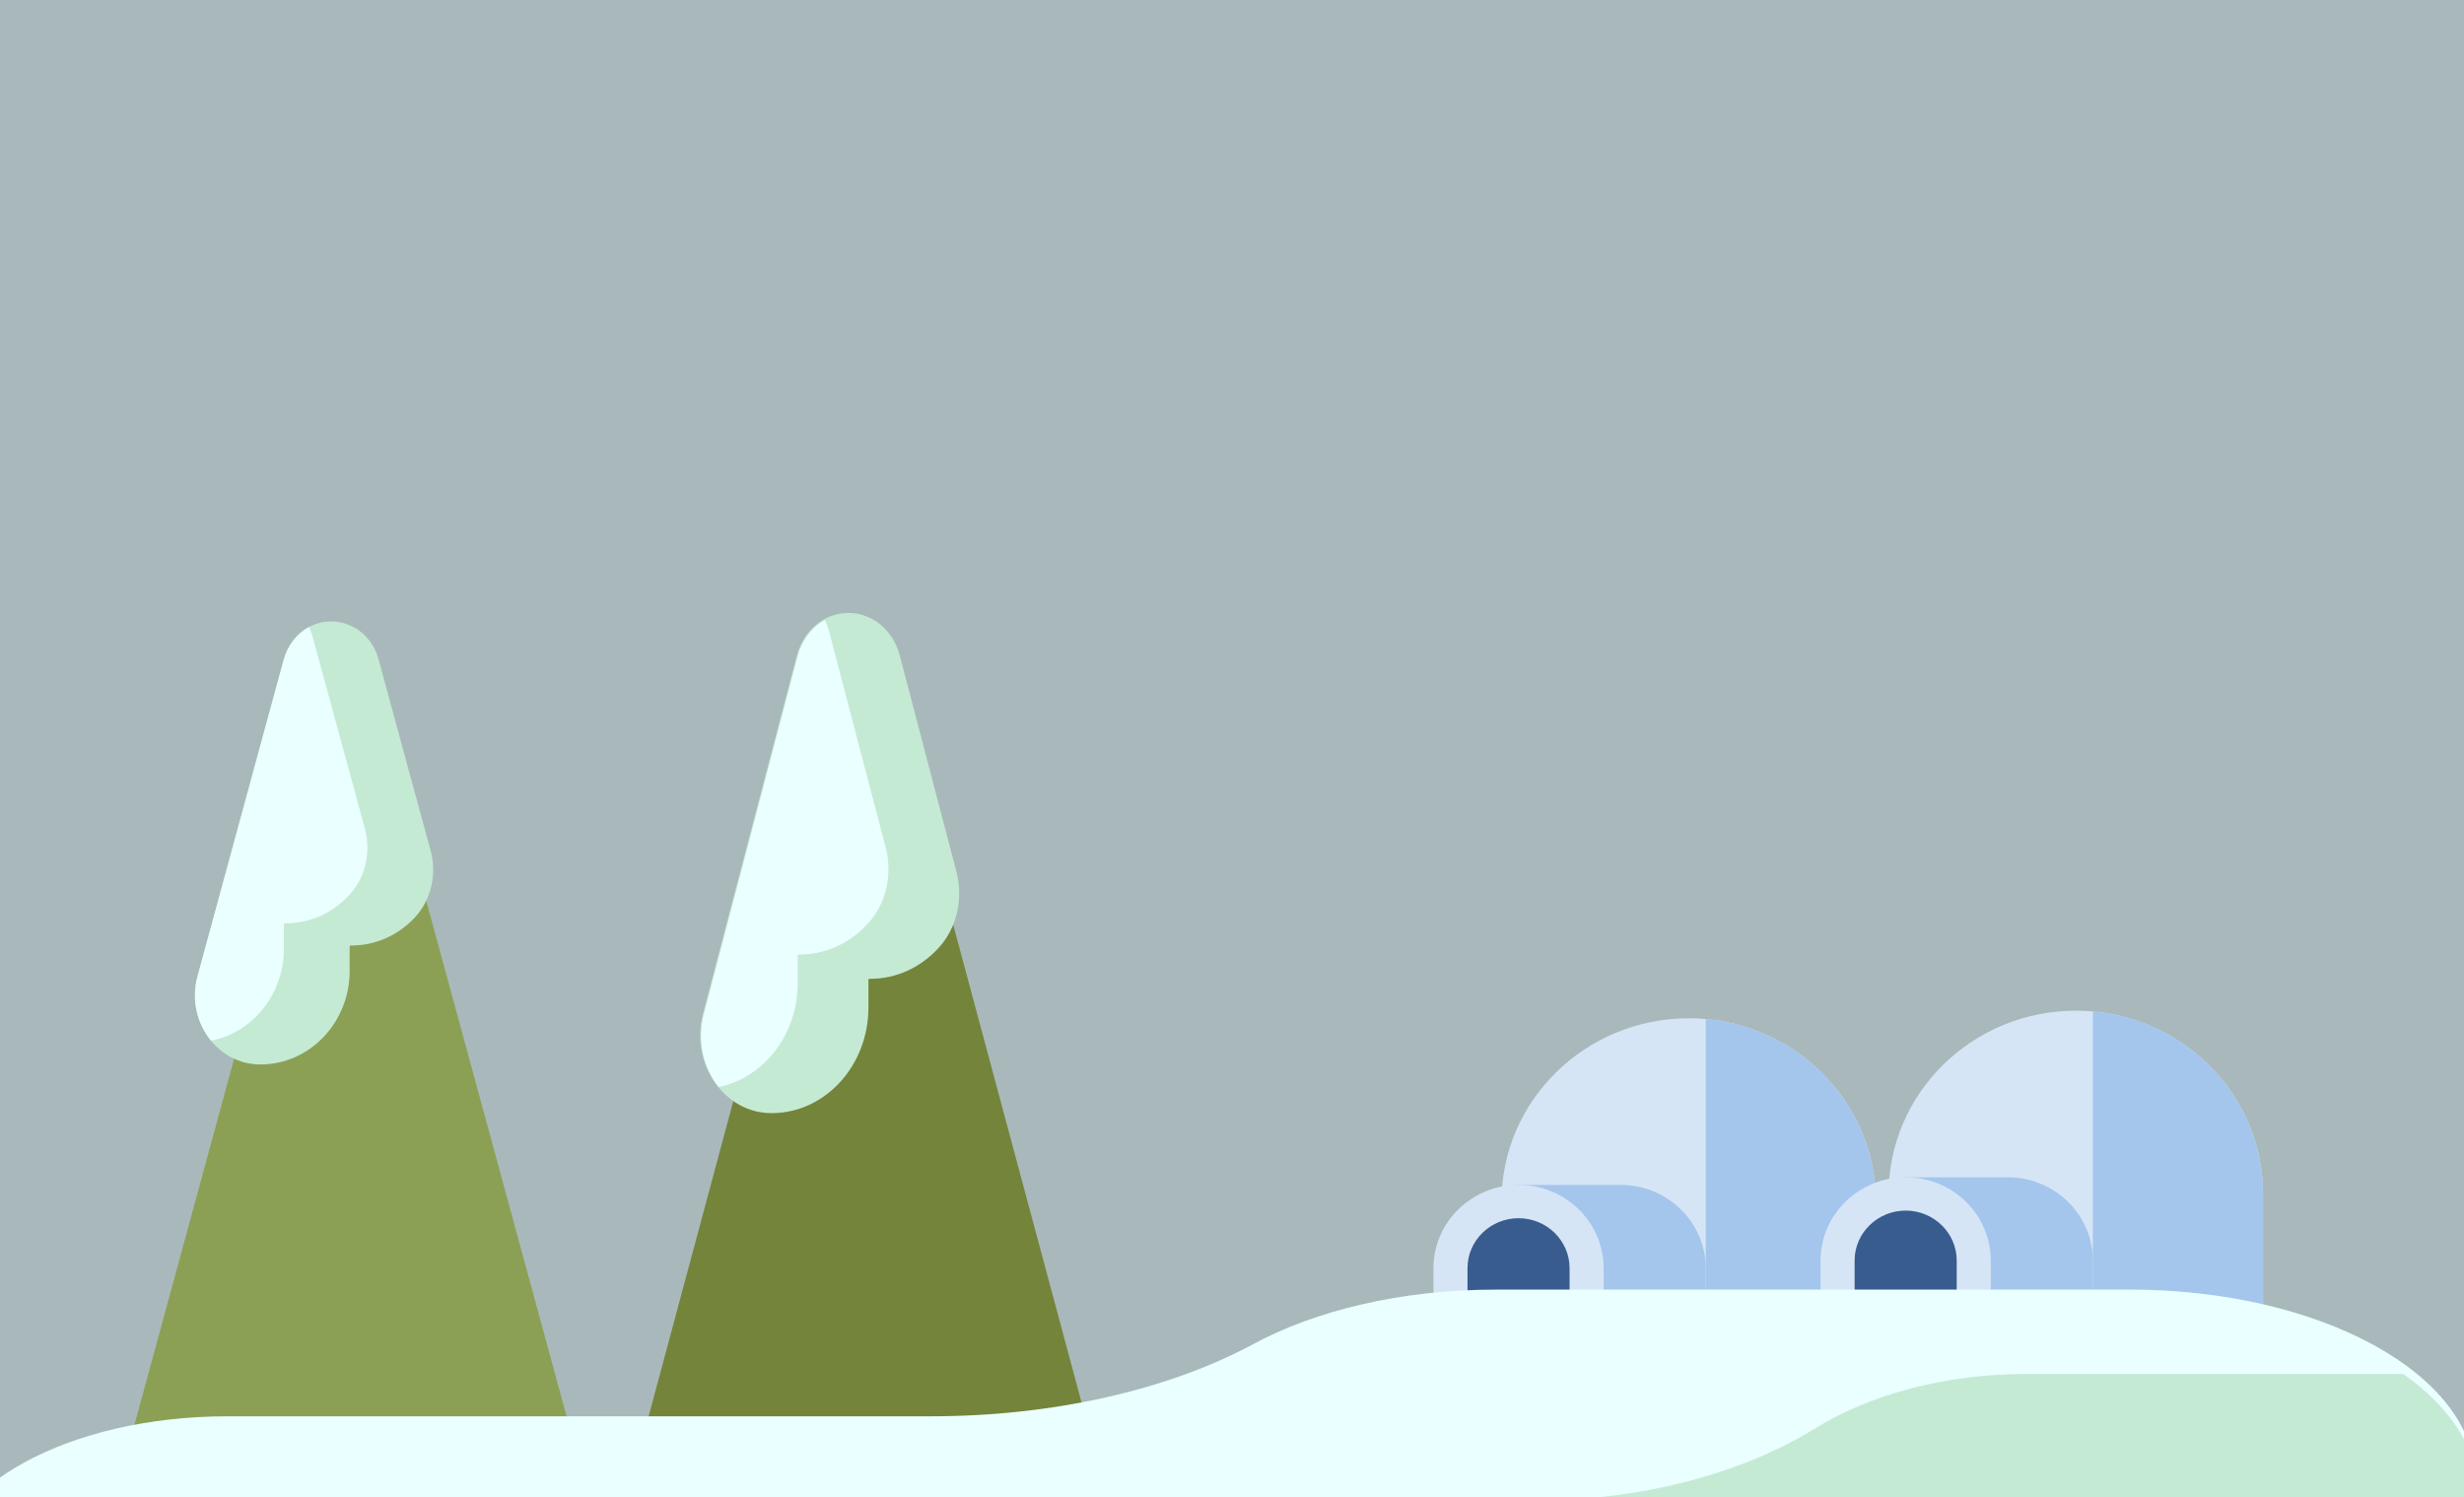
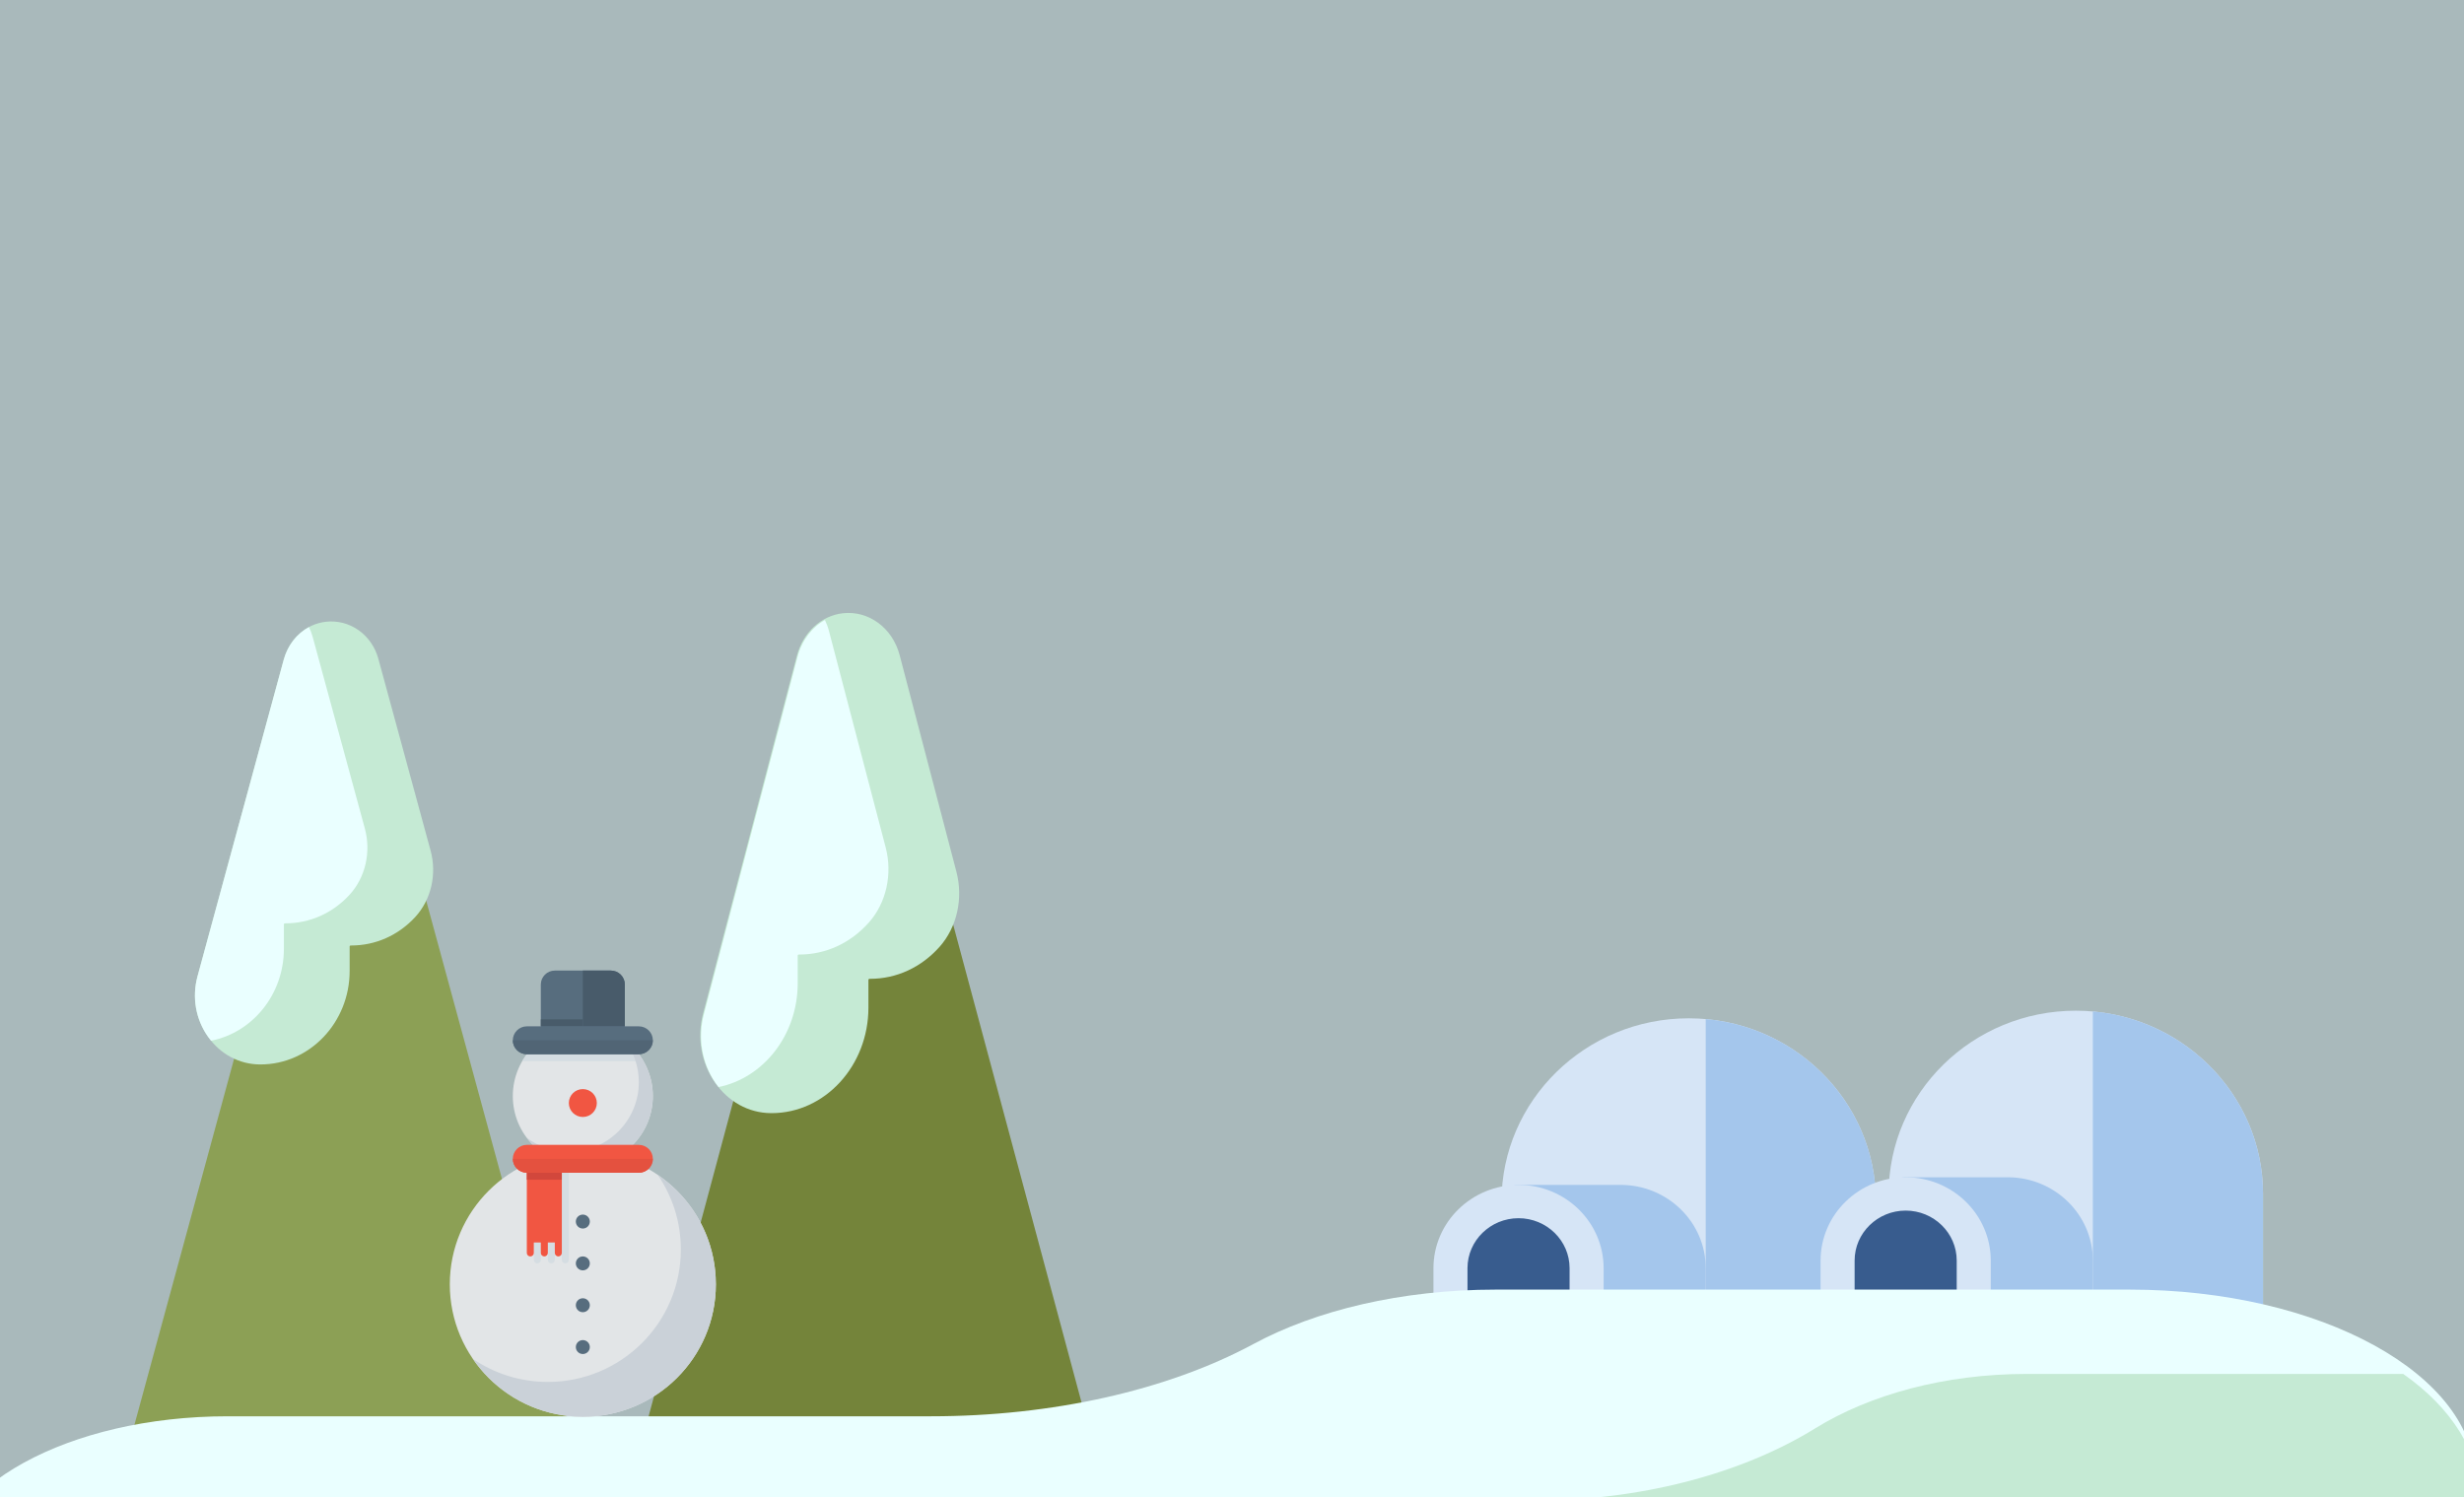
<svg xmlns="http://www.w3.org/2000/svg" width="229.097mm" height="139.172mm" viewBox="0 0 229.097 139.172" version="1.1" id="svg8">
  <defs id="defs2" />
  <g id="layer1" transform="translate(-0.3727612,-158.2161)">
    <g id="g140" transform="matrix(0.2645833,0,0,0.2645833,0.3732612,161.9212)">
      <g id="g253-3" transform="matrix(0.3036712,0,0,0.2972877,669.7712,321.6328)">
        <path style="fill:#d6e5f6" d="m 295.382,59.077 c -119.44,0 -216.613,97.174 -216.613,216.615 0,10.877 8.817,19.692 19.692,19.692 v 118.154 c -10.875,0 -19.692,8.818 -19.692,19.692 0,10.877 8.817,19.692 19.692,19.692 h 393.846 c 10.875,0 19.692,-8.816 19.692,-19.692 V 275.692 C 512,156.251 414.825,59.077 295.382,59.077 Z" id="path186-6" />
        <path style="fill:#a4c6ec" d="M 216.615,256 H 98.462 C 87.587,256 78.77,264.817 78.77,275.692 V 433.23 c 0,10.877 8.817,19.692 19.692,19.692 h 171.313 25.61 19.692 V 433.23 407.62 354.464 C 315.077,300.171 270.907,256 216.615,256 Z" id="path188-7" />
        <path style="fill:#385c8e" d="m 98.462,275.692 c -43.503,0 -78.769,35.269 -78.769,78.772 v 98.459 h 157.538 v -98.459 c 0,-43.503 -35.267,-78.772 -78.769,-78.772 z" id="path190-5" />
        <path style="fill:#a4c6ec" d="m 315.077,59.981 v 392.942 h 177.231 c 10.875,0 19.692,-8.816 19.692,-19.692 V 275.692 C 512,162.89 425.325,69.967 315.077,59.981 Z" id="path192-3" />
        <path style="fill:#d6e5f6" d="M 98.462,256 C 44.17,256 0,300.171 0,354.464 v 78.767 c 0,10.877 8.817,19.692 19.692,19.692 h 19.692 v -98.459 c 0,-32.575 26.502,-59.08 59.077,-59.08 32.575,0 59.077,26.505 59.077,59.08 v 98.459 h 19.692 c 10.875,0 19.692,-8.816 19.692,-19.692 V 354.464 C 196.923,300.171 152.753,256 98.462,256 Z" id="path194-5" />
        <g id="g196-6" />
        <g id="g198-2" />
        <g id="g200-9" />
        <g id="g202-1" />
        <g id="g204-2" />
        <g id="g206-7" />
        <g id="g208-0" />
        <g id="g210-9" />
        <g id="g212-3" />
        <g id="g214-6" />
        <g id="g216-0" />
        <g id="g218-6" />
        <g id="g220-2" />
        <g id="g222-6" />
        <g id="g224-1" />
      </g>
      <rect style="fill:#a9b9bb;fill-opacity:1;fill-rule:evenodd;stroke-width:1.108" id="rect250" width="865.875" height="526.003" x="0.001" y="-14.003" />
      <g id="g253-8" transform="matrix(0.3036712,0,0,0.2972877,503.7298,326.3113)">
        <path style="fill:#d6e5f6" d="m 295.382,59.077 c -119.44,0 -216.613,97.174 -216.613,216.615 0,10.877 8.817,19.692 19.692,19.692 v 118.154 c -10.875,0 -19.692,8.818 -19.692,19.692 0,10.877 8.817,19.692 19.692,19.692 h 393.846 c 10.875,0 19.692,-8.816 19.692,-19.692 V 275.692 C 512,156.251 414.825,59.077 295.382,59.077 Z" id="path186-7" />
        <path style="fill:#a4c6ec" d="M 216.615,256 H 98.462 C 87.587,256 78.77,264.817 78.77,275.692 V 433.23 c 0,10.877 8.817,19.692 19.692,19.692 h 171.313 25.61 19.692 V 433.23 407.62 354.464 C 315.077,300.171 270.907,256 216.615,256 Z" id="path188-9" />
        <path style="fill:#385c8e" d="m 98.462,275.692 c -43.503,0 -78.769,35.269 -78.769,78.772 v 98.459 h 157.538 v -98.459 c 0,-43.503 -35.267,-78.772 -78.769,-78.772 z" id="path190-2" />
        <path style="fill:#a4c6ec" d="m 315.077,59.981 v 392.942 h 177.231 c 10.875,0 19.692,-8.816 19.692,-19.692 V 275.692 C 512,162.89 425.325,69.967 315.077,59.981 Z" id="path192-0" />
        <path style="fill:#d6e5f6" d="M 98.462,256 C 44.17,256 0,300.171 0,354.464 v 78.767 c 0,10.877 8.817,19.692 19.692,19.692 h 19.692 v -98.459 c 0,-32.575 26.502,-59.08 59.077,-59.08 32.575,0 59.077,26.505 59.077,59.08 v 98.459 h 19.692 c 10.875,0 19.692,-8.816 19.692,-19.692 V 354.464 C 196.923,300.171 152.753,256 98.462,256 Z" id="path194-2" />
        <g id="g196-3" />
        <g id="g198-7" />
        <g id="g200-5" />
        <g id="g202-9" />
        <g id="g204-22" />
        <g id="g206-8" />
        <g id="g208-9" />
        <g id="g210-7" />
        <g id="g212-36" />
        <g id="g214-1" />
        <g id="g216-2" />
        <g id="g218-9" />
        <g id="g220-3" />
        <g id="g222-1" />
        <g id="g224-9" />
      </g>
      <g id="g42" />
      <g id="g62" />
      <g id="g64" />
      <g id="g66" />
      <g id="g68" />
      <g id="g70" />
      <g id="g72" />
      <g id="g74" />
      <g id="g76" />
      <g id="g78" />
      <g id="g80" />
      <g id="g82" />
      <g id="g84" />
      <g id="g86" />
      <g id="g88" />
      <g id="g90" />
      <g id="g253" transform="matrix(0.3036712,0,0,0.2972877,639.7712,323.6328)">
        <path style="fill:#d6e5f6" d="m 295.382,59.077 c -119.44,0 -216.613,97.174 -216.613,216.615 0,10.877 8.817,19.692 19.692,19.692 v 118.154 c -10.875,0 -19.692,8.818 -19.692,19.692 0,10.877 8.817,19.692 19.692,19.692 h 393.846 c 10.875,0 19.692,-8.816 19.692,-19.692 V 275.692 C 512,156.251 414.825,59.077 295.382,59.077 Z" id="path186" />
        <path style="fill:#a4c6ec" d="M 216.615,256 H 98.462 C 87.587,256 78.77,264.817 78.77,275.692 V 433.23 c 0,10.877 8.817,19.692 19.692,19.692 h 171.313 25.61 19.692 V 433.23 407.62 354.464 C 315.077,300.171 270.907,256 216.615,256 Z" id="path188" />
        <path style="fill:#385c8e" d="m 98.462,275.692 c -43.503,0 -78.769,35.269 -78.769,78.772 v 98.459 h 157.538 v -98.459 c 0,-43.503 -35.267,-78.772 -78.769,-78.772 z" id="path190" />
        <path style="fill:#a4c6ec" d="m 315.077,59.981 v 392.942 h 177.231 c 10.875,0 19.692,-8.816 19.692,-19.692 V 275.692 C 512,162.89 425.325,69.967 315.077,59.981 Z" id="path192" />
        <path style="fill:#d6e5f6" d="M 98.462,256 C 44.17,256 0,300.171 0,354.464 v 78.767 c 0,10.877 8.817,19.692 19.692,19.692 h 19.692 v -98.459 c 0,-32.575 26.502,-59.08 59.077,-59.08 32.575,0 59.077,26.505 59.077,59.08 v 98.459 h 19.692 c 10.875,0 19.692,-8.816 19.692,-19.692 V 354.464 C 196.923,300.171 152.753,256 98.462,256 Z" id="path194" />
        <g id="g196" />
        <g id="g198" />
        <g id="g200" />
        <g id="g202" />
        <g id="g204" />
        <g id="g206" />
        <g id="g208" />
        <g id="g210" />
        <g id="g212" />
        <g id="g214" />
        <g id="g216" />
        <g id="g218" />
        <g id="g220" />
        <g id="g222" />
        <g id="g224" />
      </g>
      <g id="g640" transform="translate(695.975,-224.0463)">
        <path style="fill:#8ca055;stroke-width:0.683" d="m -562.939,465.1 69.438,255.043 c 1.354,4.973 -2.204,9.923 -7.132,9.923 h -140.32 c -6.534,0 -11.251,-6.562 -9.455,-13.154 l 68.558,-251.81 c 1.206,-4.43 5.065,-7.485 9.455,-7.485 v 0 c 4.391,-9.6e-4 8.25,3.053 9.456,7.484 z" id="path559" />
        <path style="fill:#c5ead4;stroke-width:0.683" d="m -563.013,441.578 v 0 c -2.314,-8.497 -10.075,-13.975 -18.457,-13.024 -7.003,0.792 -12.812,6.021 -14.799,13.322 l -30.295,111.27 c -2.011,7.387 -0.648,15.158 3.739,21.32 4.326,6.075 10.927,9.599 18.105,9.667 l 0.294,9.6e-4 c 17.269,0 31.319,-14.744 31.319,-32.867 v -8.627 c 0,-0.06 0.005,-0.104 0.067,-0.17 0.061,-0.064 0.177,-0.142 0.302,-0.142 v 0 l 0.18,7e-4 c 8.533,0 16.509,-3.538 22.456,-9.963 5.627,-6.079 7.712,-15.037 5.441,-23.379 z" id="path561" />
        <path style="fill:#eaffff;stroke-width:0.683" d="m -567.769,501.201 c 2.271,8.341 0.186,17.3 -5.441,23.379 -5.947,6.424 -13.923,9.963 -22.456,9.963 l -0.18,-7e-4 v 0 c -0.125,0 -0.241,0.077 -0.302,0.142 -0.062,0.064 -0.067,0.11 -0.067,0.17 v 8.627 c 0,16.069 -11.049,29.473 -25.591,32.307 -0.35,-0.428 -0.693,-0.866 -1.018,-1.323 -4.388,-6.162 -5.75,-13.933 -3.739,-21.32 l 30.295,-111.27 c 1.387,-5.097 4.642,-9.179 8.861,-11.451 0.523,1.06 0.963,2.181 1.286,3.369 v 0 z m 72.783,74.367 c 0,0 -4.609,-0.036 0,0 z" id="path563" />
        <path style="fill:#74843a;stroke-width:0.869" d="m -381.697,458.004 70.693,263.188 c 1.378,5.132 -2.245,10.24 -7.262,10.24 H -461.12 c -6.651,0 -11.454,-6.772 -9.627,-13.575 l 69.796,-259.854 c 1.228,-4.572 5.156,-7.725 9.627,-7.725 v 0 c 4.471,0 8.4,3.152 9.627,7.725 z" id="path557" />
        <path style="fill:#eaffff;stroke-width:1.349" d="m 173.902,730.046 v 33.391 0 h -465.819 -425.314 v 0 c 0,-30.736 45.339,-55.652 101.265,-55.652 h 247.175 c 42.359,0 83.072,-9.095 113.299,-25.403 21.915,-11.825 51.95,-19.119 85.09,-19.119 H 52.381 c 67.114,0 121.52,29.9 121.52,66.783 z" id="path567" />
        <g id="g573" transform="translate(-35.75172,-154.6744)">
          <path style="fill:#c5ead4;stroke-width:1.261" d="m 211.361,925.483 h -407.128 -222.731 c 13.659,-19.652 44.83,-33.391 81.122,-33.391 h 216.032 c 37.022,0 72.606,-9.095 99.024,-25.403 19.154,-11.825 45.404,-19.119 74.369,-19.119 H 184.295 c 16.823,11.816 27.064,27.414 27.064,44.522 v 33.391 z" id="path569" />
          <path style="fill:#c5ead4;stroke-width:1.325" d="m 211.361,919.483 c 0,4.61 -6.564,8.348 -14.659,8.348 h -869.776 c -8.095,0 -14.659,-3.738 -14.659,-8.348 0,-4.61 6.564,-8.348 14.659,-8.348 h 869.776 c 8.095,0 14.659,3.738 14.659,8.348 z" id="path571" />
        </g>
        <g id="g577" />
        <g id="g579" />
        <g id="g581" />
        <g id="g583" />
        <g id="g585" />
        <g id="g587" />
        <g id="g589" />
        <g id="g591" />
        <g id="g593" />
        <g id="g595" />
        <g id="g597" />
        <g id="g599" />
        <g id="g601" />
        <g id="g603" />
        <g id="g605" />
        <path style="fill:#c5ead4;stroke-width:0.756" d="m -379.831,440.279 v 0 c -2.515,-9.594 -10.949,-15.779 -20.058,-14.706 -7.611,0.895 -13.923,6.798 -16.083,15.042 l -32.923,125.639 c -2.185,8.341 -0.705,17.116 4.064,24.074 4.701,6.86 11.875,10.838 19.675,10.915 l 0.319,0.002 c 18.768,0 34.037,-16.648 34.037,-37.111 v -9.742 c 0,-0.068 0.005,-0.118 0.072,-0.192 0.067,-0.073 0.192,-0.16 0.328,-0.16 v 0 l 0.196,7.9e-4 c 9.273,0 17.941,-3.995 24.405,-11.25 6.116,-6.864 8.381,-16.979 5.913,-26.398 z" id="path561-5" />
        <path style="fill:#eaffff;stroke-width:0.756" d="m -384.739,507.856 c 2.468,9.419 0.202,19.534 -5.913,26.398 -6.463,7.254 -15.131,11.25 -24.405,11.25 l -0.196,-7.9e-4 v 0 c -0.136,0 -0.261,0.087 -0.328,0.16 -0.067,0.073 -0.072,0.124 -0.072,0.192 v 9.742 c 0,18.145 -12.007,33.279 -27.812,36.479 -0.38,-0.483 -0.753,-0.978 -1.107,-1.493 -4.769,-6.958 -6.249,-15.732 -4.064,-24.074 l 32.923,-125.64 c 1.507,-5.755 5.044,-10.364 9.63,-12.93 0.569,1.197 1.047,2.463 1.398,3.804 v 0 z m 79.098,83.97 c 0,0 -5.009,-0.04 0,0 z" id="path563-6" />
      </g>
+       <g id="g235" transform="matrix(0.3075586,0,0,0.3062884,126.0769,327.0924)">
+         <circle style="fill:#e2e5e7" cx="256" cy="144" r="80" id="circle114" />
+         <path style="fill:#d5dde2" d="m 186.784,104 h 138.424 c -1.616,-2.784 -3.4,-5.44 -5.32,-8 H 192.104 c -1.92,2.56 -3.704,5.216 -5.32,8 z" id="path116" />
+         <path style="fill:#576d7e" d="M 304,16 C 304,7.2 296.808,0 288,0 h -64 c -8.8,0 -16,7.2 -16,16 v 48 c 0,8.8 7.2,16 16,16 h 64 c 8.808,0 16,-7.2 16,-16 z" id="path118" />
+         <circle style="fill:#e2e5e7" cx="256" cy="360" r="152" id="circle120" />
+         <g id="g126">
+           <path style="fill:#cad1d8" d="M 341.592,234.4 C 358.232,258.792 368,288.248 368,320 c 0,83.944 -68.056,152 -152,152 -31.752,0 -61.208,-9.768 -85.592,-26.408 C 157.776,485.672 203.8,512 256,512 c 83.952,0 152,-68.056 152,-152 0,-52.192 -26.328,-98.224 -66.408,-125.6 z" id="path122" />
+           <path style="fill:#cad1d8" d="M 303.936,80.056 C 313.976,93.432 320,109.992 320,128 c 0,44.184 -35.816,80 -80,80 -18.008,0 -34.568,-6.024 -47.936,-16.064 C 206.656,211.368 229.824,224 256,224 c 44.192,0 80,-35.816 80,-80 0,-26.176 -12.624,-49.344 -32.064,-63.944 z" id="path124" />
+         </g>
+         <path style="fill:#f15642" d="m 336,216 c 0,8.8 -7.2,16 -16,16 H 192 c -8.8,0 -16,-7.2 -16,-16 v 0 c 0,-8.8 7.2,-16 16,-16 h 128 c 8.8,0 16,7.2 16,16 z" id="path128" />
+         <path style="fill:#d5dde2" d="m 200,232 v 84 4 12 c 0,2.208 1.792,4 4,4 2.208,0 4,-1.792 4,-4 v -12 h 8 v 12 c 0,2.208 1.792,4 4,4 2.208,0 4,-1.792 4,-4 v -12 h 8 v 12 c 0,2.208 1.792,4 4,4 2.208,0 4,-1.792 4,-4 v -12 -4 -84 z" id="path130" />
+         <path style="fill:#f15642" d="m 192,232 v 76 4 12 c 0,2.208 1.792,4 4,4 2.208,0 4,-1.792 4,-4 v -12 h 8 v 12 c 0,2.208 1.792,4 4,4 2.208,0 4,-1.792 4,-4 v -12 h 8 v 12 c 0,2.208 1.792,4 4,4 2.208,0 4,-1.792 4,-4 v -12 -4 -76 z" id="path132" />
+         <g id="g138">
+           <path style="fill:#485b6a" d="m 288,0 h -32 v 64 h 48 V 16 C 304,7.2 296.808,0 288,0 Z" id="path134" />
+           <rect x="208" y="56" style="fill:#485b6a" width="48" height="8" id="rect136" />
+         </g>
+         <path style="fill:#e4513f" d="m 192,232 h 128 c 8.8,0 16,-7.2 16,-16 H 176 c 0,8.792 7.192,16 16,16 z" id="path140" />
+         <rect x="192" y="232" style="fill:#d2473c" width="40" height="8" id="rect142" />
+         <circle style="fill:#f15642" cx="256" cy="152" r="16" id="circle144" />
+         <g id="g156">
+           <circle style="fill:#576d7e" cx="256" cy="336" r="8" id="circle146" />
+           <circle style="fill:#576d7e" cx="256" cy="384" r="8" id="circle148" />
+           <circle style="fill:#576d7e" cx="256" cy="288" r="8" id="circle150" />
+           <circle style="fill:#576d7e" cx="256" cy="432" r="8" id="circle152" />
+           <path style="fill:#576d7e" d="m 336,80 c 0,8.8 -7.2,16 -16,16 H 192 c -8.8,0 -16,-7.2 -16,-16 v 0 c 0,-8.8 7.2,-16 16,-16 h 128 c 8.8,0 16,7.2 16,16 z" id="path154" />
+         </g>
+         <path style="fill:#516575" d="m 192,96 h 128 c 8.8,0 16,-7.2 16,-16 H 176 c 0,8.792 7.192,16 16,16 z" id="path158" />
+         <g id="g160">
+ </g>
+         <g id="g162">
+ </g>
+         <g id="g164">
+ </g>
+         <g id="g166">
+ </g>
+         <g id="g168">
+ </g>
+         <g id="g170">
+ </g>
+         <g id="g172">
+ </g>
+         <g id="g174">
+ </g>
+         <g id="g176">
+ </g>
+         <g id="g178">
+ </g>
+         <g id="g180">
+ </g>
+         <g id="g182">
+ </g>
+         <g id="g184">
+ </g>
+         <g id="g186">
+ </g>
+         <g id="g188">
+ </g>
+       </g>
    </g>
  </g>
</svg>
